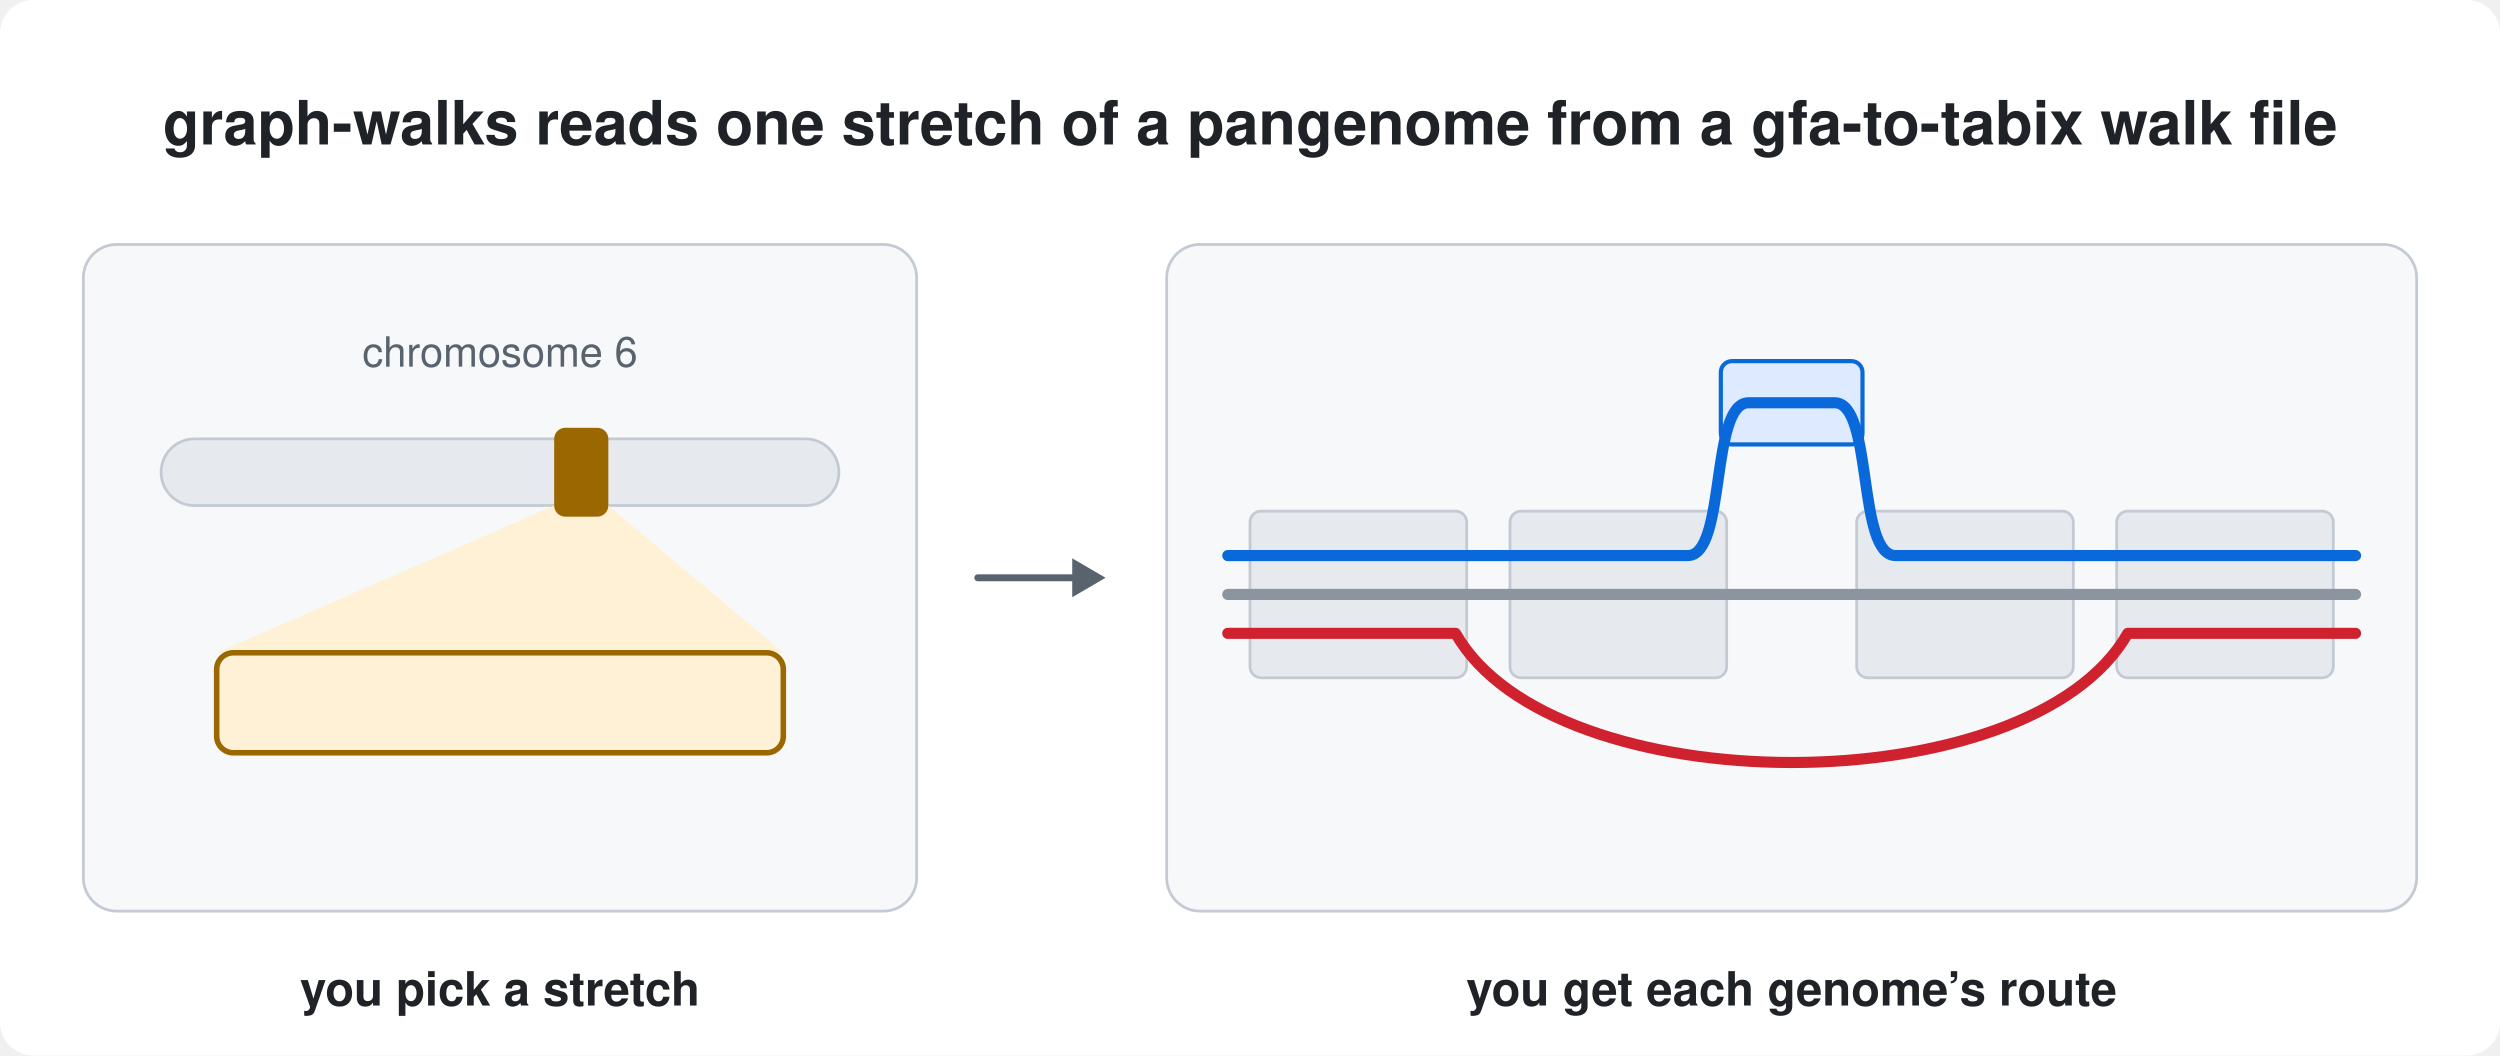
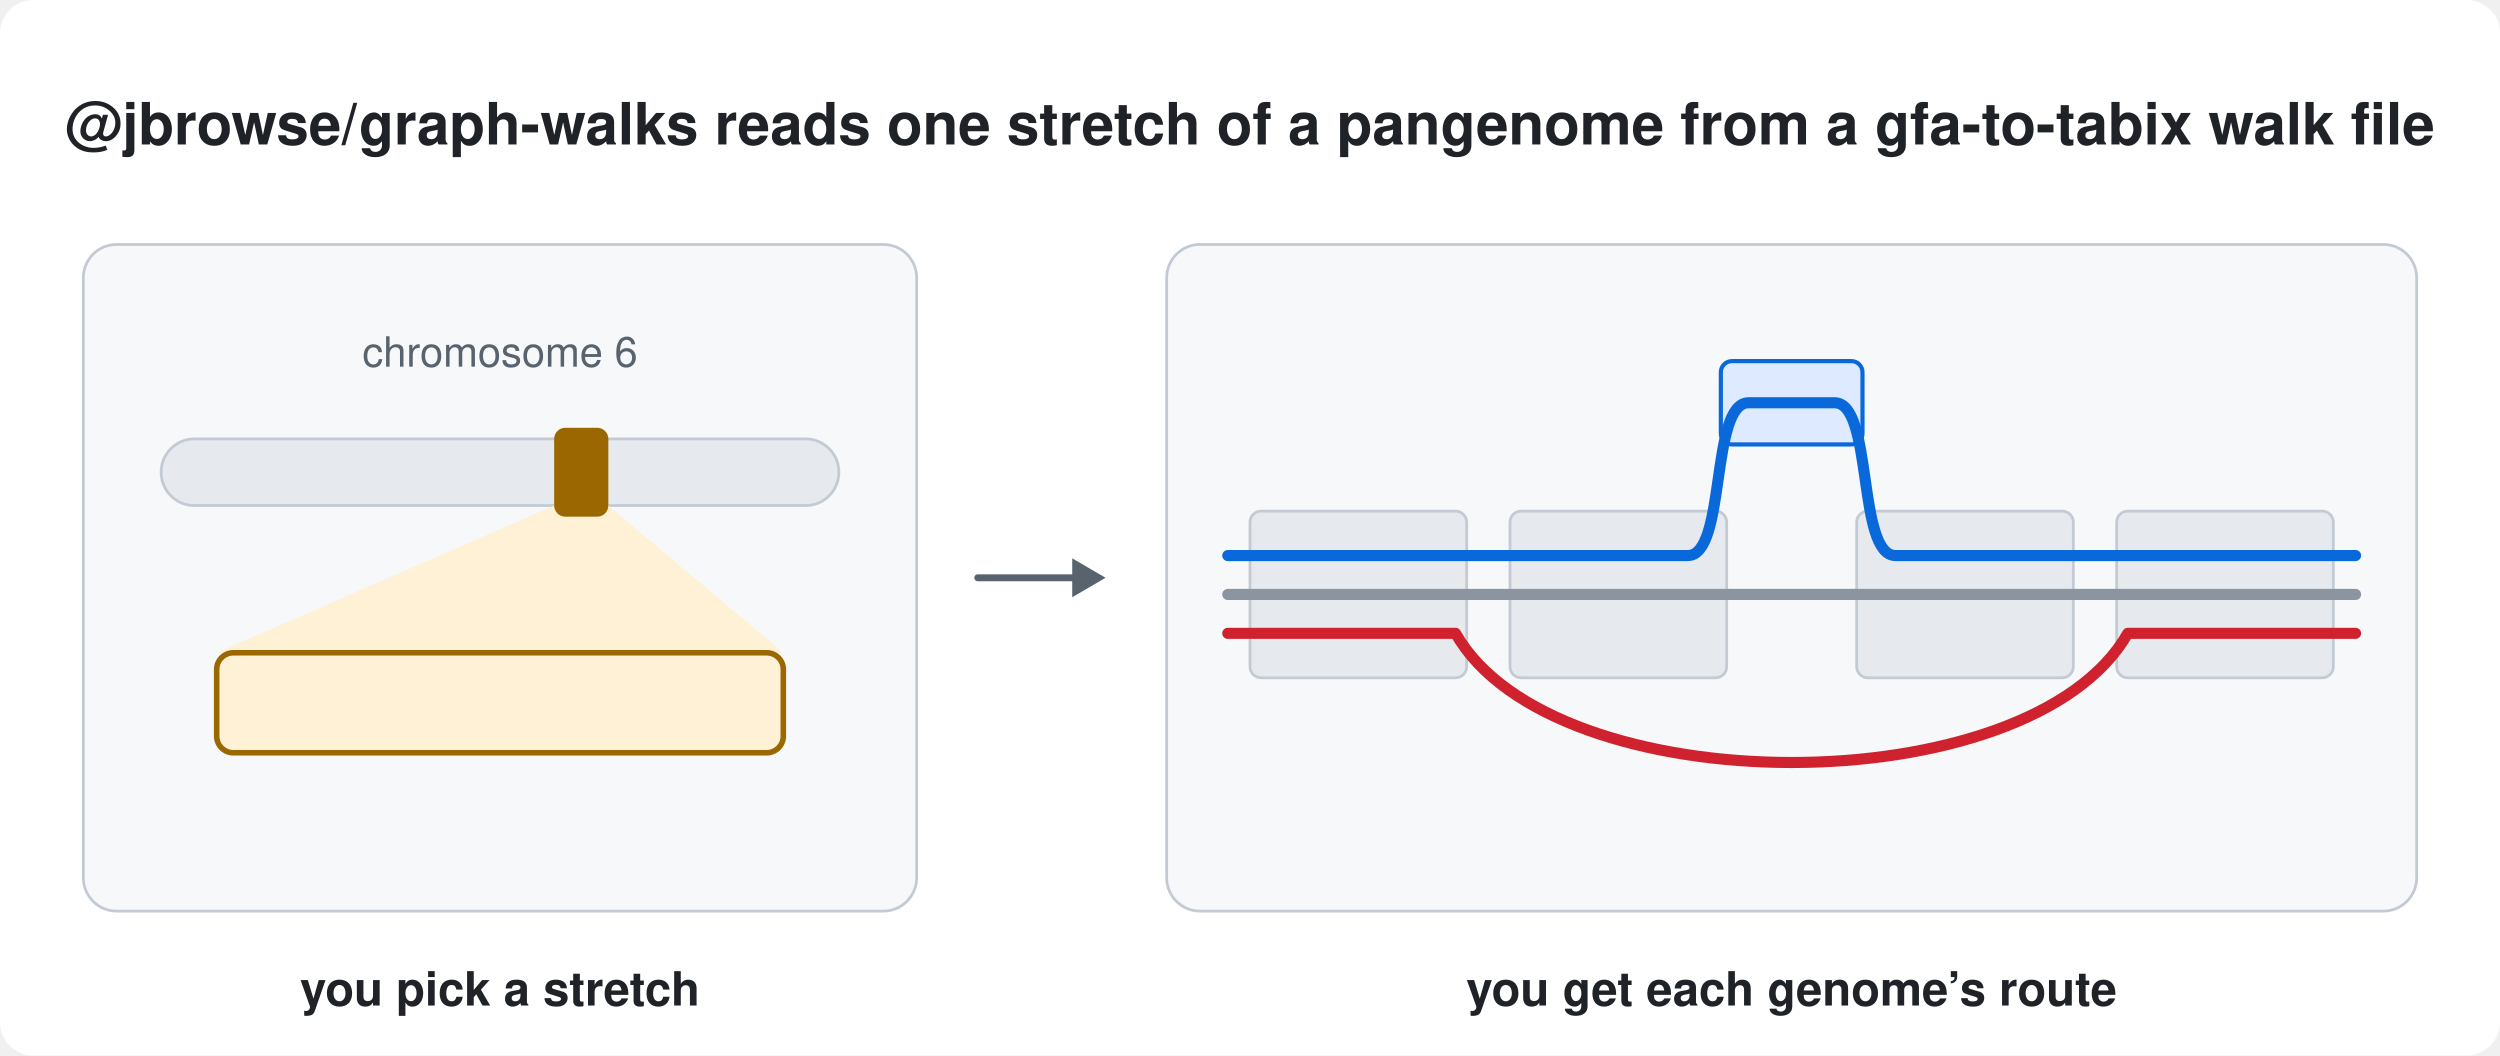
<svg xmlns="http://www.w3.org/2000/svg" width="900" height="380" viewBox="0 0 900 380" font-family="-apple-system, BlinkMacSystemFont, 'Segoe UI', Helvetica, Arial, sans-serif">
  <rect width="900" height="380" rx="12" fill="#ffffff" />
-   <text x="450.0" y="52.0" font-size="22" fill="#1f2328" font-weight="600" text-anchor="middle">graph-walks reads one stretch of a pangenome from a gfa-to-tabix walk file</text>
+   <text x="450.0" y="52.0" font-size="21" fill="#1f2328" font-weight="600" text-anchor="middle">@jbrowse/graph-walks reads one stretch of a pangenome from a gfa-to-tabix walk file</text>
  <rect x="30.0" y="88.0" width="300.0" height="240.0" rx="12" fill="#f6f8fa" stroke="#c3cad3" stroke-width="1" />
  <rect x="58.0" y="158.0" width="244.0" height="24.0" rx="12" fill="#e6eaef" stroke="#c3cad3" stroke-width="1" />
  <path d="M199.5,182 L78,235 L282,235 L219.0,182 Z" fill="#fff1d6" />
  <rect x="199.5" y="154.0" width="19.5" height="32.0" rx="4" fill="#9a6700" stroke="none" stroke-width="1" />
  <rect x="78.0" y="235.0" width="204.0" height="36.0" rx="6" fill="#fff1d6" stroke="#9a6700" stroke-width="2" />
  <text x="180.0" y="132.0" font-size="15" fill="#59636e" font-weight="400" text-anchor="middle">chromosome 6</text>
  <rect x="420.0" y="88.0" width="450.0" height="240.0" rx="12" fill="#f6f8fa" stroke="#c3cad3" stroke-width="1" />
  <rect x="450.0" y="184.0" width="78.0" height="60.0" rx="4" fill="#e6eaef" stroke="#c3cad3" stroke-width="1" />
  <rect x="543.6" y="184.0" width="78.0" height="60.0" rx="4" fill="#e6eaef" stroke="#c3cad3" stroke-width="1" />
  <rect x="668.4" y="184.0" width="78.0" height="60.0" rx="4" fill="#e6eaef" stroke="#c3cad3" stroke-width="1" />
  <rect x="762.0" y="184.0" width="78.0" height="60.0" rx="4" fill="#e6eaef" stroke="#c3cad3" stroke-width="1" />
  <rect x="619.5" y="130.0" width="51.0" height="30.0" rx="4" fill="#ddeaff" stroke="#0969da" stroke-width="1.5" />
  <path d="M442,200 L607.6,200 C621.6,200 615.5,145 629.5,145 L660.5,145 C674.5,145 668.4,200 682.4,200 L848,200" fill="none" stroke="#0969da" stroke-width="4" stroke-linecap="round" stroke-linejoin="round" />
  <path d="M442,214 L848,214" fill="none" stroke="#8c959f" stroke-width="4" stroke-linecap="round" stroke-linejoin="round" />
  <path d="M442,228 L524.0,228 C559.2,290 730.8,290 766.0,228 L848,228" fill="none" stroke="#cf222e" stroke-width="4" stroke-linecap="round" stroke-linejoin="round" />
  <path d="M352,208.0 L394,208.0" fill="none" stroke="#59636e" stroke-width="2.5" stroke-linecap="round" stroke-linejoin="round" />
  <path d="M398,208.0 l-12,-7 l0,14 Z" fill="#59636e" />
  <text x="180.0" y="362.0" font-size="17" fill="#1f2328" font-weight="600" text-anchor="middle">you pick a stretch</text>
  <text x="645.0" y="362.0" font-size="17" fill="#1f2328" font-weight="600" text-anchor="middle">you get each genome’s route</text>
</svg>
